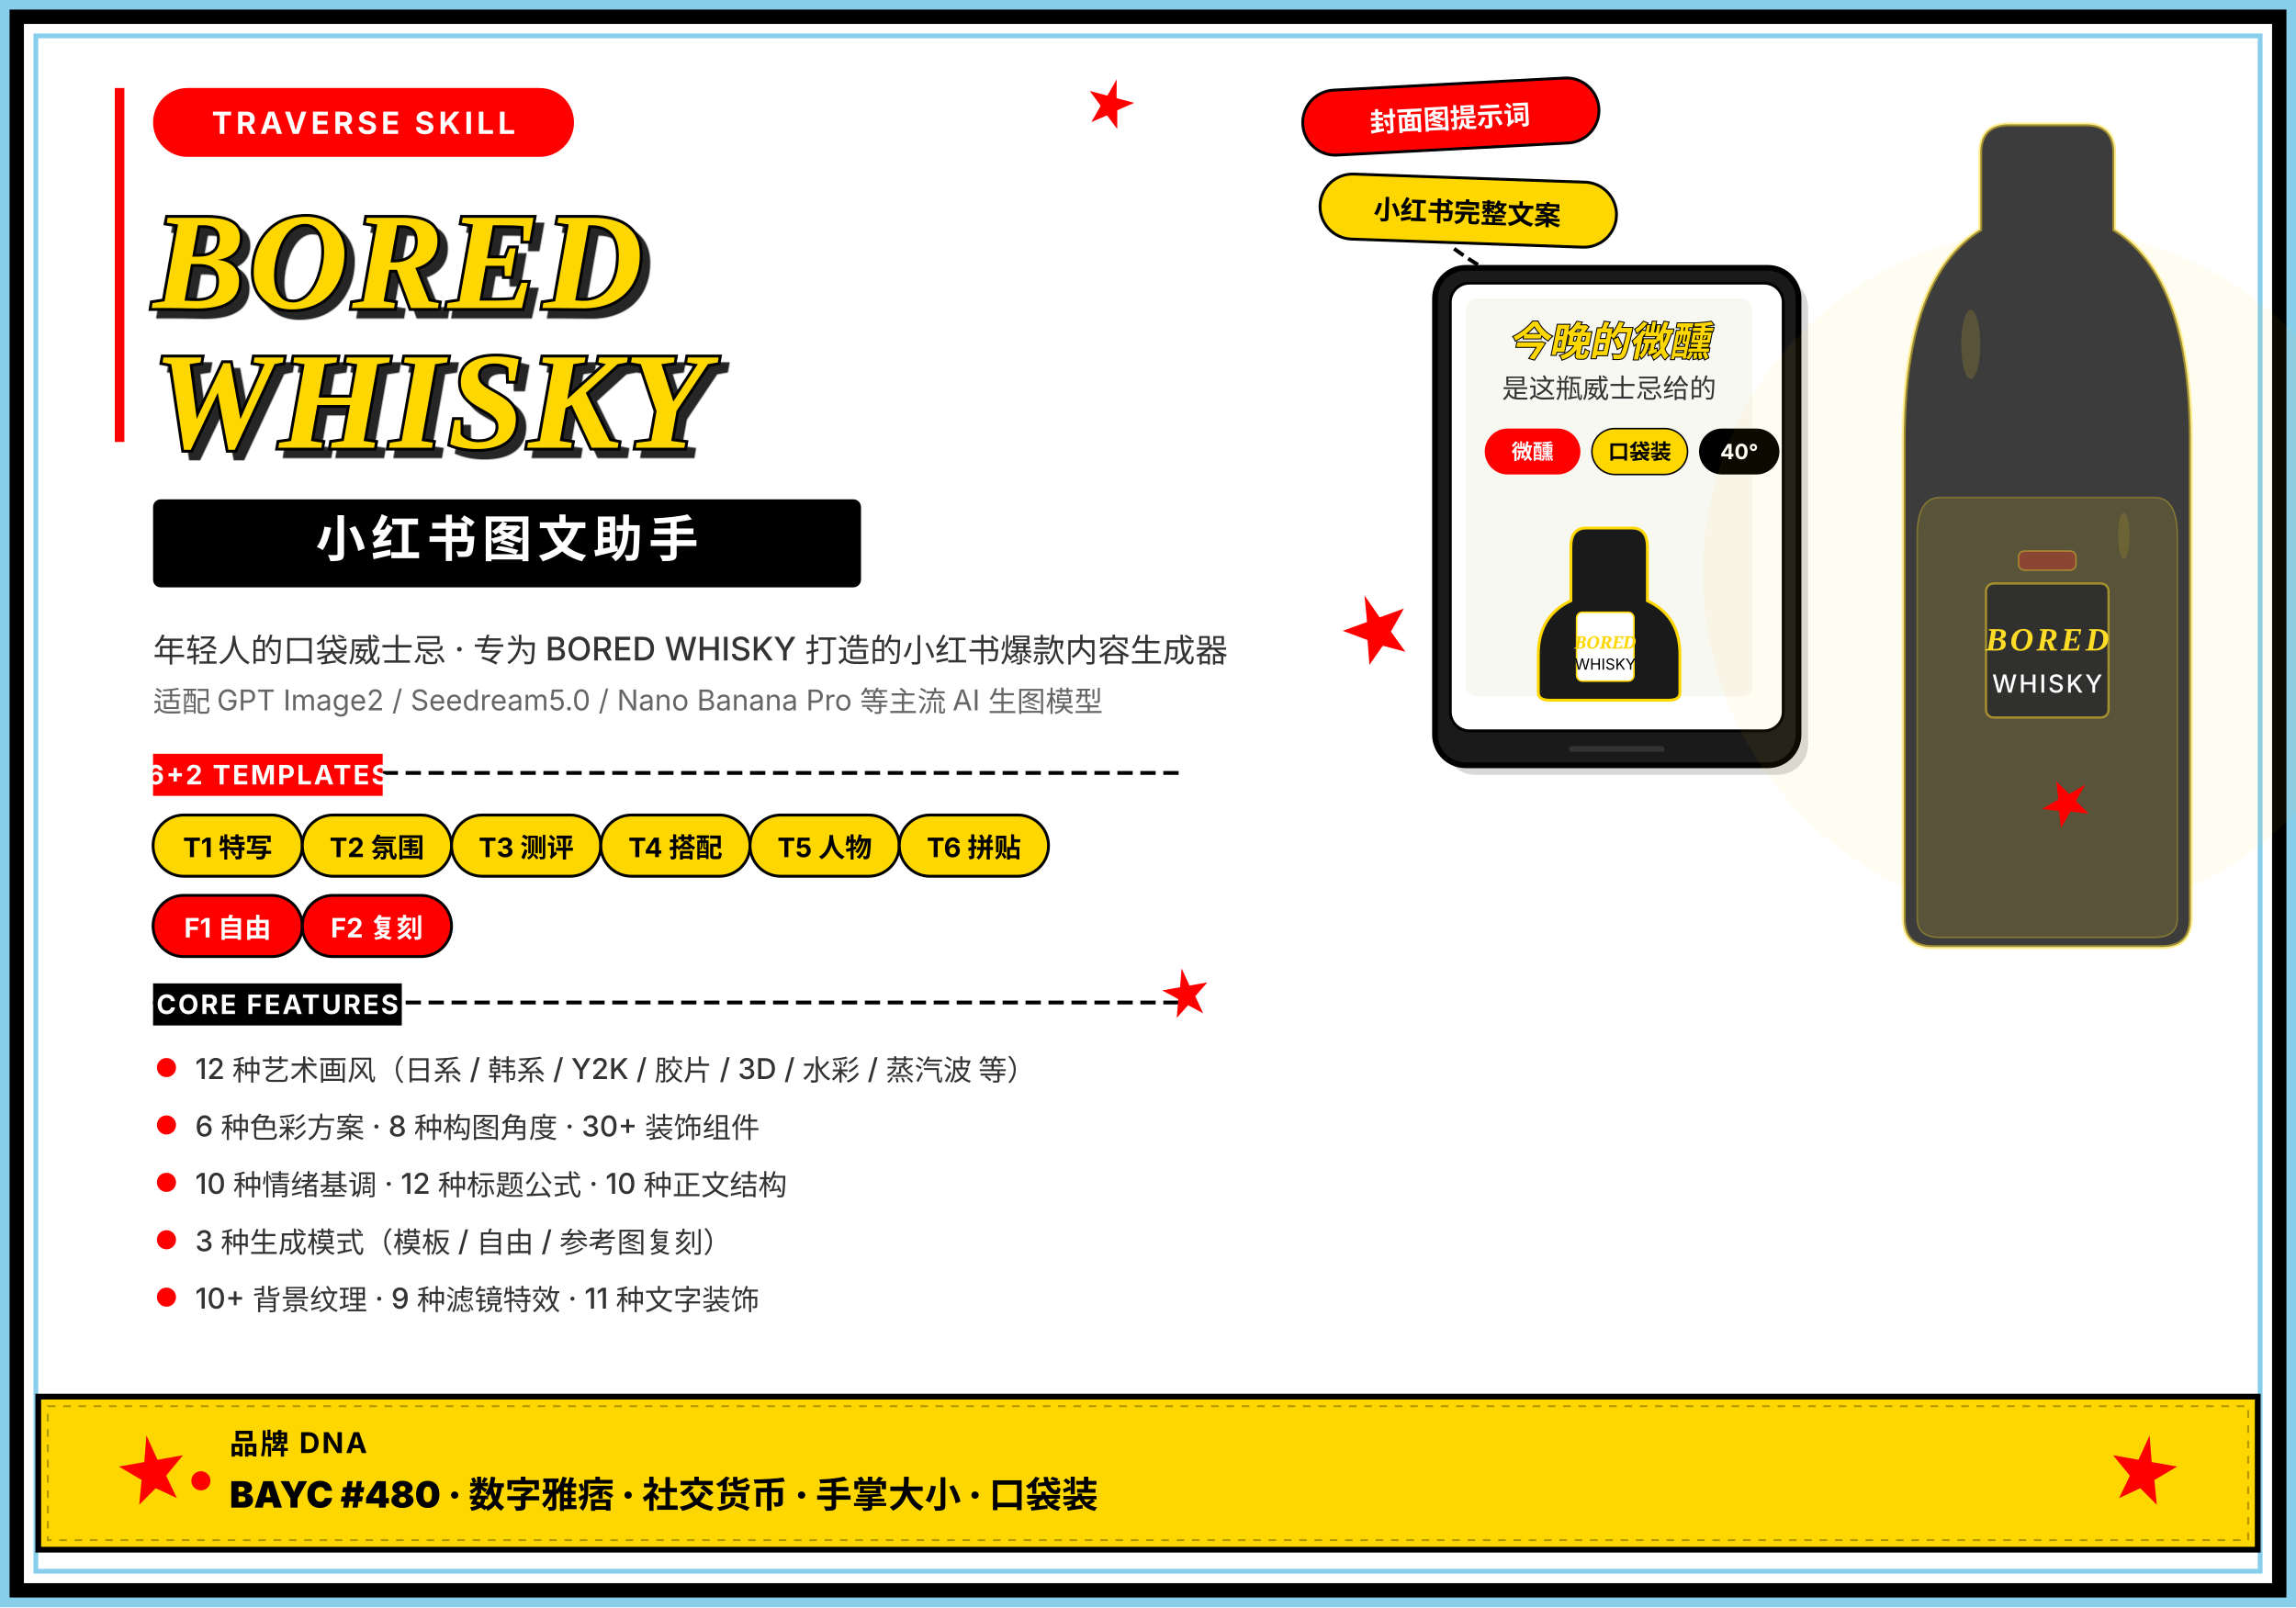
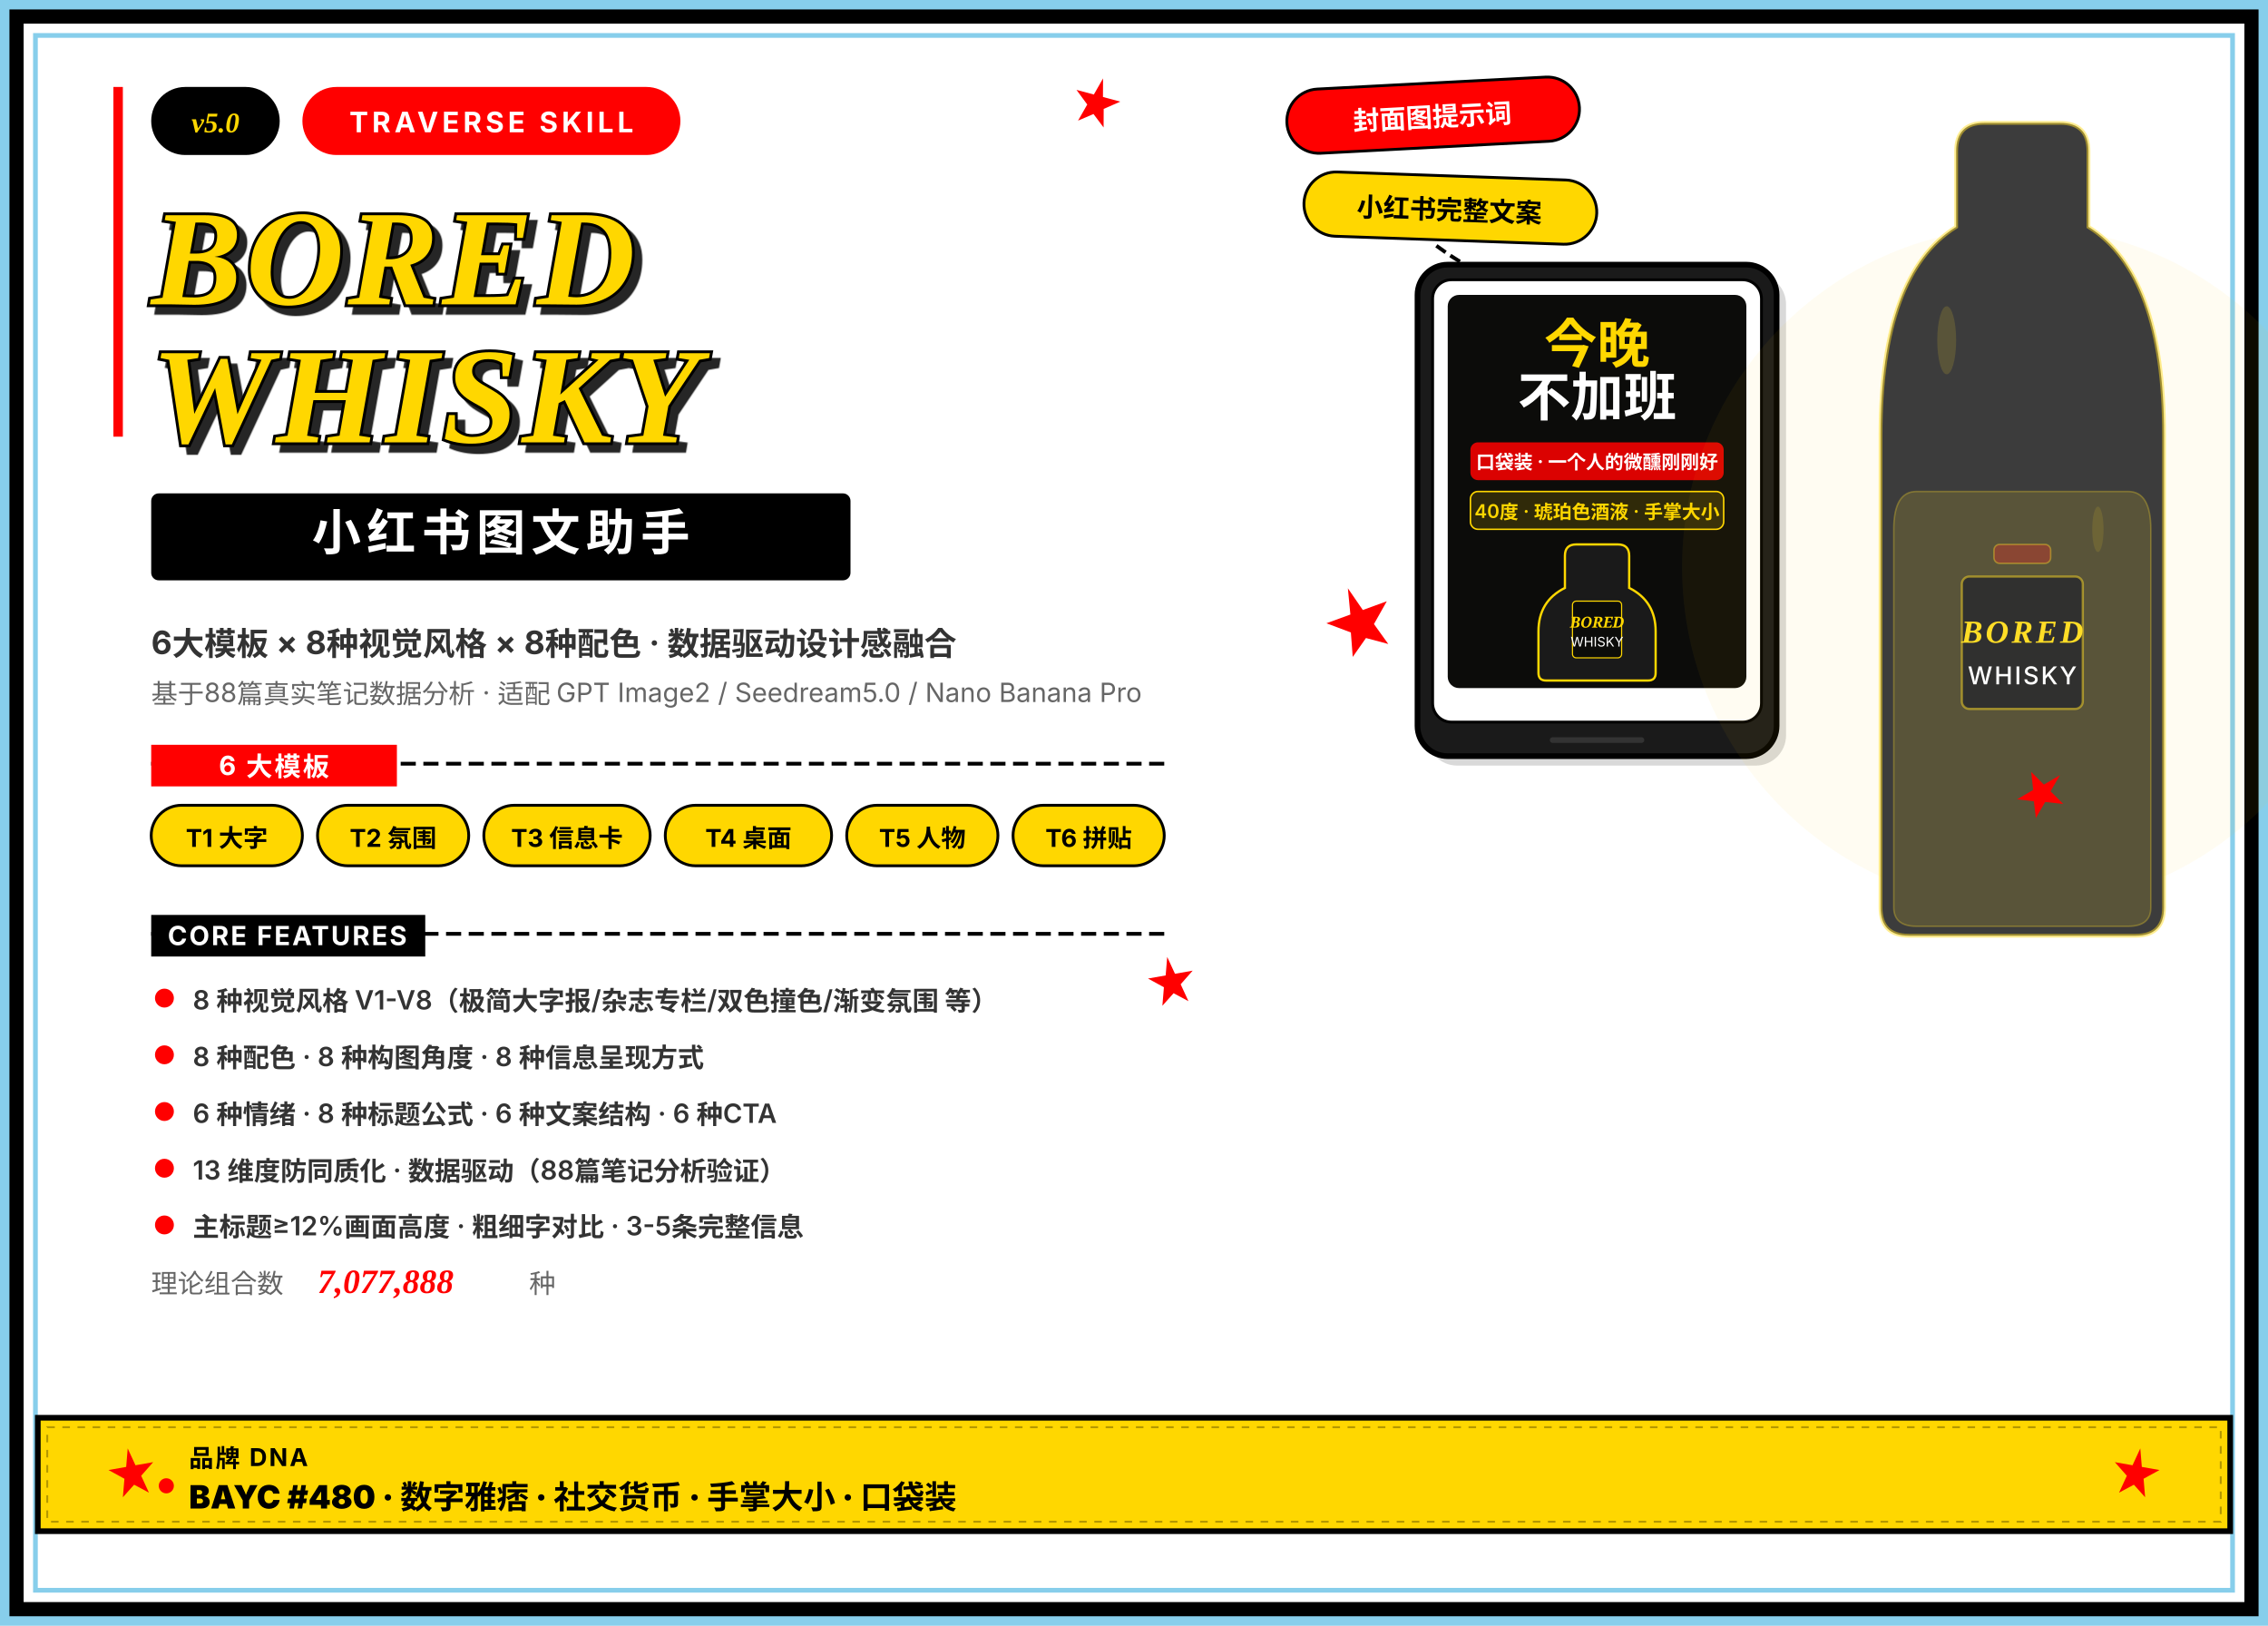
- <svg xmlns="http://www.w3.org/2000/svg" width="1200" height="840" viewBox="0 0 1200 840" role="img" aria-labelledby="title desc">
+ <svg xmlns="http://www.w3.org/2000/svg" width="1200" height="860" viewBox="0 0 1200 860" role="img" aria-labelledby="title desc">
  <defs>
    <pattern id="dots" x="0" y="0" width="20" height="20" patternUnits="userSpaceOnUse">
      <circle cx="10" cy="10" r="3.5" fill="#000" opacity="0.1" />
    </pattern>
    <filter id="comic-shadow" x="-10%" y="-10%" width="130%" height="130%">
      <feDropShadow dx="4" dy="4" stdDeviation="0" flood-color="#000" flood-opacity="0.85" />
    </filter>
    <path id="star-s" d="M0,-14 L2.5,-4.5 L12,-4.5 L4.5,1.5 L7,11 L0,5.5 L-7,11 L-4.5,1.5 L-12,-4.5 L-2.5,-4.5 Z" fill="#FF0000" />
    <path id="star-l" d="M0,-20 L3.5,-6.5 L17,-6.5 L6.5,2.5 L10,15 L0,8 L-10,15 L-6.5,2.5 L-17,-6.5 L-3.5,-6.5 Z" fill="#FF0000" />
  </defs>
-   <rect width="1200" height="840" fill="#87CEEB" />
-   <rect width="1200" height="840" fill="url(#dots)" />
-   <rect x="10" y="10" width="1180" height="820" rx="0" fill="none" stroke="#000" stroke-width="10" />
-   <rect x="15" y="15" width="1170" height="810" rx="0" fill="none" stroke="#fff" stroke-width="5" />
-   <rect x="20" y="20" width="1160" height="800" rx="0" fill="#fff" />
+   <rect width="1200" height="860" fill="#87CEEB" />
+   <rect width="1200" height="860" fill="url(#dots)" />
+   <rect x="10" y="10" width="1180" height="840" rx="0" fill="none" stroke="#000" stroke-width="10" />
+   <rect x="15" y="15" width="1170" height="830" rx="0" fill="none" stroke="#fff" stroke-width="5" />
+   <rect x="20" y="20" width="1160" height="820" rx="0" fill="#fff" />
  <g transform="translate(60, 46)">
    <rect x="0" y="0" width="5" height="185" fill="#FF0000" />
-     <rect x="20" y="0" width="220" height="36" rx="18" fill="#FF0000" />
-     <text x="130" y="24" font-family="-apple-system, BlinkMacSystemFont, PingFang SC, sans-serif" font-size="16" fill="#fff" text-anchor="middle" font-weight="700" letter-spacing="2">TRAVERSE SKILL</text>
+     <rect x="20" y="0" width="68" height="36" rx="18" fill="#000" />
+     <text x="54" y="24" font-family="Georgia, 'Times New Roman', serif" font-size="15" font-style="italic" font-weight="900" fill="#FFD700" text-anchor="middle">v5.0</text>
+     <rect x="100" y="0" width="200" height="36" rx="18" fill="#FF0000" />
+     <text x="200" y="24" font-family="-apple-system, BlinkMacSystemFont, PingFang SC, sans-serif" font-size="15" fill="#fff" text-anchor="middle" font-weight="700" letter-spacing="2">TRAVERSE SKILL</text>
    <g filter="url(#comic-shadow)">
      <text x="20" y="115" font-family="Georgia, 'Times New Roman', serif" font-size="72" font-style="italic" font-weight="900" fill="#FFD700" stroke="#000" stroke-width="3" paint-order="stroke" letter-spacing="2">BORED</text>
      <text x="20" y="188" font-family="Georgia, 'Times New Roman', serif" font-size="72" font-style="italic" font-weight="900" fill="#FFD700" stroke="#000" stroke-width="3" paint-order="stroke" letter-spacing="2">WHISKY</text>
    </g>
    <rect x="20" y="215" width="370" height="46" rx="4" fill="#000" />
    <text x="205" y="245" font-family="-apple-system, BlinkMacSystemFont, PingFang SC, sans-serif" font-size="26" fill="#fff" text-anchor="middle" font-weight="700" letter-spacing="3">小红书图文助手</text>
-     <text x="20" y="300" font-family="-apple-system, BlinkMacSystemFont, PingFang SC, sans-serif" font-size="17" fill="#333" font-weight="500">年轻人的口袋威士忌 · 专为 BORED WHISKY 打造的小红书爆款内容生成器</text>
-     <text x="20" y="326" font-family="-apple-system, BlinkMacSystemFont, PingFang SC, sans-serif" font-size="15" fill="#666">适配 GPT Image2 / Seedream5.0 / Nano Banana Pro 等主流 AI 生图模型</text>
+     <text x="20" y="300" font-family="-apple-system, BlinkMacSystemFont, PingFang SC, sans-serif" font-size="17" fill="#333" font-weight="700">6大模板 × 8种视觉风格 × 8种配色 · 数据驱动设计感融合</text>
+     <text x="20" y="326" font-family="-apple-system, BlinkMacSystemFont, PingFang SC, sans-serif" font-size="14" fill="#666">基于88篇真实笔记数据分析 · 适配 GPT Image2 / Seedream5.0 / Nano Banana Pro</text>
    <line x1="20" y1="358" x2="560" y2="358" stroke="#000" stroke-width="2" stroke-dasharray="8 4" />
-     <rect x="20" y="348" width="120" height="22" fill="#FF0000" />
-     <text x="80" y="364" font-family="-apple-system, BlinkMacSystemFont, PingFang SC, sans-serif" font-size="14" fill="#fff" text-anchor="middle" font-weight="700" letter-spacing="1">6+2 TEMPLATES</text>
+     <rect x="20" y="348" width="130" height="22" fill="#FF0000" />
+     <text x="85" y="364" font-family="-apple-system, BlinkMacSystemFont, PingFang SC, sans-serif" font-size="14" fill="#fff" text-anchor="middle" font-weight="700" letter-spacing="1">6 大模板</text>
    <g transform="translate(20, 380)">
-       <rect x="0" y="0" width="78" height="32" rx="16" fill="#FFD700" stroke="#000" stroke-width="1.5" />
-       <text x="39" y="22" font-family="-apple-system, BlinkMacSystemFont, PingFang SC, sans-serif" font-size="14" fill="#000" text-anchor="middle" font-weight="700">T1 特写</text>
-       <rect x="78" y="0" width="78" height="32" rx="16" fill="#FFD700" stroke="#000" stroke-width="1.5" />
-       <text x="117" y="22" font-family="-apple-system, BlinkMacSystemFont, PingFang SC, sans-serif" font-size="14" fill="#000" text-anchor="middle" font-weight="700">T2 氛围</text>
-       <rect x="156" y="0" width="78" height="32" rx="16" fill="#FFD700" stroke="#000" stroke-width="1.5" />
-       <text x="195" y="22" font-family="-apple-system, BlinkMacSystemFont, PingFang SC, sans-serif" font-size="14" fill="#000" text-anchor="middle" font-weight="700">T3 测评</text>
-       <rect x="234" y="0" width="78" height="32" rx="16" fill="#FFD700" stroke="#000" stroke-width="1.5" />
-       <text x="273" y="22" font-family="-apple-system, BlinkMacSystemFont, PingFang SC, sans-serif" font-size="14" fill="#000" text-anchor="middle" font-weight="700">T4 搭配</text>
-       <rect x="312" y="0" width="78" height="32" rx="16" fill="#FFD700" stroke="#000" stroke-width="1.5" />
-       <text x="351" y="22" font-family="-apple-system, BlinkMacSystemFont, PingFang SC, sans-serif" font-size="14" fill="#000" text-anchor="middle" font-weight="700">T5 人物</text>
-       <rect x="390" y="0" width="78" height="32" rx="16" fill="#FFD700" stroke="#000" stroke-width="1.5" />
-       <text x="429" y="22" font-family="-apple-system, BlinkMacSystemFont, PingFang SC, sans-serif" font-size="14" fill="#000" text-anchor="middle" font-weight="700">T6 拼贴</text>
+       <rect x="0" y="0" width="80" height="32" rx="16" fill="#FFD700" stroke="#000" stroke-width="1.5" />
+       <text x="40" y="22" font-family="-apple-system, BlinkMacSystemFont, PingFang SC, sans-serif" font-size="13" fill="#000" text-anchor="middle" font-weight="700">T1 大字</text>
+       <rect x="88" y="0" width="80" height="32" rx="16" fill="#FFD700" stroke="#000" stroke-width="1.5" />
+       <text x="128" y="22" font-family="-apple-system, BlinkMacSystemFont, PingFang SC, sans-serif" font-size="13" fill="#000" text-anchor="middle" font-weight="700">T2 氛围</text>
+       <rect x="176" y="0" width="88" height="32" rx="16" fill="#FFD700" stroke="#000" stroke-width="1.5" />
+       <text x="220" y="22" font-family="-apple-system, BlinkMacSystemFont, PingFang SC, sans-serif" font-size="13" fill="#000" text-anchor="middle" font-weight="700">T3 信息卡</text>
+       <rect x="272" y="0" width="88" height="32" rx="16" fill="#FFD700" stroke="#000" stroke-width="1.5" />
+       <text x="316" y="22" font-family="-apple-system, BlinkMacSystemFont, PingFang SC, sans-serif" font-size="13" fill="#000" text-anchor="middle" font-weight="700">T4 桌面</text>
+       <rect x="368" y="0" width="80" height="32" rx="16" fill="#FFD700" stroke="#000" stroke-width="1.5" />
+       <text x="408" y="22" font-family="-apple-system, BlinkMacSystemFont, PingFang SC, sans-serif" font-size="13" fill="#000" text-anchor="middle" font-weight="700">T5 人物</text>
+       <rect x="456" y="0" width="80" height="32" rx="16" fill="#FFD700" stroke="#000" stroke-width="1.5" />
+       <text x="496" y="22" font-family="-apple-system, BlinkMacSystemFont, PingFang SC, sans-serif" font-size="13" fill="#000" text-anchor="middle" font-weight="700">T6 拼贴</text>
    </g>
-     <g transform="translate(20, 422)">
-       <rect x="0" y="0" width="78" height="32" rx="16" fill="#FF0000" stroke="#000" stroke-width="1.5" />
-       <text x="39" y="22" font-family="-apple-system, BlinkMacSystemFont, PingFang SC, sans-serif" font-size="14" fill="#fff" text-anchor="middle" font-weight="700">F1 自由</text>
-       <rect x="78" y="0" width="78" height="32" rx="16" fill="#FF0000" stroke="#000" stroke-width="1.5" />
-       <text x="117" y="22" font-family="-apple-system, BlinkMacSystemFont, PingFang SC, sans-serif" font-size="14" fill="#fff" text-anchor="middle" font-weight="700">F2 复刻</text>
+     <line x1="20" y1="448" x2="560" y2="448" stroke="#000" stroke-width="2" stroke-dasharray="8 4" />
+     <rect x="20" y="438" width="145" height="22" fill="#000" />
+     <text x="92" y="454" font-family="-apple-system, BlinkMacSystemFont, PingFang SC, sans-serif" font-size="14" fill="#fff" text-anchor="middle" font-weight="700" letter-spacing="1">CORE FEATURES</text>
+     <g transform="translate(20, 475)">
+       <circle cx="7" cy="7" r="5" fill="#FF0000" />
+       <text x="22" y="13" font-family="-apple-system, BlinkMacSystemFont, PingFang SC, sans-serif" font-size="14" fill="#333" font-weight="600">8 种视觉风格 V1-V8（极简大字报/杂志专栏/双色撞色/渐变氛围 等）</text>
+       <circle cx="7" cy="37" r="5" fill="#FF0000" />
+       <text x="22" y="43" font-family="-apple-system, BlinkMacSystemFont, PingFang SC, sans-serif" font-size="14" fill="#333" font-weight="600">8 种配色 · 8 种构图角度 · 8 种信息呈现方式</text>
+       <circle cx="7" cy="67" r="5" fill="#FF0000" />
+       <text x="22" y="73" font-family="-apple-system, BlinkMacSystemFont, PingFang SC, sans-serif" font-size="14" fill="#333" font-weight="600">6 种情绪 · 8 种标题公式 · 6 种文案结构 · 6 种CTA</text>
+       <circle cx="7" cy="97" r="5" fill="#FF0000" />
+       <text x="22" y="103" font-family="-apple-system, BlinkMacSystemFont, PingFang SC, sans-serif" font-size="14" fill="#333" font-weight="600">13 维度防同质化 · 数据驱动（88篇笔记分析验证）</text>
+       <circle cx="7" cy="127" r="5" fill="#FF0000" />
+       <text x="22" y="133" font-family="-apple-system, BlinkMacSystemFont, PingFang SC, sans-serif" font-size="14" fill="#333" font-weight="600">主标题≥12%画面高度 · 粗细字对比 · 3-5条完整信息</text>
    </g>
-     <line x1="20" y1="478" x2="560" y2="478" stroke="#000" stroke-width="2" stroke-dasharray="8 4" />
-     <rect x="20" y="468" width="130" height="22" fill="#000" />
-     <text x="85" y="484" font-family="-apple-system, BlinkMacSystemFont, PingFang SC, sans-serif" font-size="14" fill="#fff" text-anchor="middle" font-weight="700" letter-spacing="1">CORE FEATURES</text>
-     <g transform="translate(20, 505)">
-       <circle cx="7" cy="7" r="5" fill="#FF0000" />
-       <text x="22" y="13" font-family="-apple-system, BlinkMacSystemFont, PingFang SC, sans-serif" font-size="15" fill="#333" font-weight="500">12 种艺术画风（日系 / 韩系 / Y2K / 胶片 / 3D / 水彩 / 蒸汽波 等）</text>
-       <circle cx="7" cy="37" r="5" fill="#FF0000" />
-       <text x="22" y="43" font-family="-apple-system, BlinkMacSystemFont, PingFang SC, sans-serif" font-size="15" fill="#333" font-weight="500">6 种色彩方案 · 8 种构图角度 · 30+ 装饰组件</text>
-       <circle cx="7" cy="67" r="5" fill="#FF0000" />
-       <text x="22" y="73" font-family="-apple-system, BlinkMacSystemFont, PingFang SC, sans-serif" font-size="15" fill="#333" font-weight="500">10 种情绪基调 · 12 种标题公式 · 10 种正文结构</text>
-       <circle cx="7" cy="97" r="5" fill="#FF0000" />
-       <text x="22" y="103" font-family="-apple-system, BlinkMacSystemFont, PingFang SC, sans-serif" font-size="15" fill="#333" font-weight="500">3 种生成模式（模板 / 自由 / 参考图复刻）</text>
-       <circle cx="7" cy="127" r="5" fill="#FF0000" />
-       <text x="22" y="133" font-family="-apple-system, BlinkMacSystemFont, PingFang SC, sans-serif" font-size="15" fill="#333" font-weight="500">10+ 背景纹理 · 9 种滤镜特效 · 11 种文字装饰</text>
+     <g transform="translate(20, 638)">
+       <text x="0" y="0" font-family="-apple-system, BlinkMacSystemFont, PingFang SC, sans-serif" font-size="14" fill="#666" font-weight="500">理论组合数</text>
+       <text x="88" y="0" font-family="Georgia, 'Times New Roman', serif" font-size="18" font-style="italic" font-weight="900" fill="#FF0000">7,077,888</text>
+       <text x="200" y="0" font-family="-apple-system, BlinkMacSystemFont, PingFang SC, sans-serif" font-size="14" fill="#666" font-weight="500">种</text>
    </g>
  </g>
  <g transform="translate(680, 48)">
    <rect x="0" y="0" width="155" height="34" rx="17" fill="#FF0000" stroke="#000" stroke-width="1.5" transform="rotate(-3)" />
    <text x="77" y="23" font-family="-apple-system, BlinkMacSystemFont, PingFang SC, sans-serif" font-size="14" fill="#fff" text-anchor="middle" font-weight="700" transform="rotate(-3)">封面图提示词</text>
    <rect x="12" y="42" width="155" height="34" rx="17" fill="#FFD700" stroke="#000" stroke-width="1.5" transform="rotate(2)" />
    <text x="89" y="65" font-family="-apple-system, BlinkMacSystemFont, PingFang SC, sans-serif" font-size="14" fill="#000" text-anchor="middle" font-weight="700" transform="rotate(2)">小红书完整文案</text>
    <path d="M80 82 Q145 130 225 100" stroke="#000" stroke-width="2" fill="none" stroke-dasharray="6 3" />
    <circle cx="225" cy="100" r="5" fill="#FF0000" stroke="#000" stroke-width="1.5" />
  </g>
  <g transform="translate(750, 140)">
    <rect x="5" y="5" width="190" height="260" rx="16" fill="#000" opacity="0.15" />
    <rect x="0" y="0" width="190" height="260" rx="16" fill="#1a1a1a" stroke="#000" stroke-width="3" />
    <rect x="8" y="8" width="174" height="234" rx="10" fill="#fff" stroke="#000" stroke-width="1.5" />
    <g transform="translate(16, 16)">
-       <rect x="0" y="0" width="150" height="208" rx="6" fill="#f8f8f2" />
-       <text x="75" y="30" font-family="Georgia, 'Times New Roman', serif" font-size="21" font-style="italic" font-weight="900" fill="#FFD700" stroke="#000" stroke-width="1" paint-order="stroke" text-anchor="middle">今晚的微醺</text>
-       <text x="75" y="52" font-family="-apple-system, BlinkMacSystemFont, PingFang SC, sans-serif" font-size="14" fill="#333" text-anchor="middle" font-weight="500">是这瓶威士忌给的</text>
-       <rect x="10" y="68" width="50" height="24" rx="12" fill="#FF0000" />
-       <text x="35" y="84" font-family="-apple-system, sans-serif" font-size="11" fill="#fff" text-anchor="middle" font-weight="700">微醺</text>
-       <rect x="66" y="68" width="50" height="24" rx="12" fill="#FFD700" stroke="#000" stroke-width="0.8" />
-       <text x="91" y="84" font-family="-apple-system, sans-serif" font-size="11" fill="#000" text-anchor="middle" font-weight="700">口袋装</text>
-       <rect x="122" y="68" width="42" height="24" rx="12" fill="#000" />
-       <text x="143" y="84" font-family="-apple-system, sans-serif" font-size="11" fill="#fff" text-anchor="middle" font-weight="700">40°</text>
-       <path d="M55 158 L55 130 Q55 120 63 120 L87 120 Q95 120 95 130 L95 158 Q112 166 112 186 L112 206 Q112 210 106 210 L44 210 Q38 210 38 206 L38 186 Q38 166 55 158 Z" fill="#1a1a1a" stroke="#FFD700" stroke-width="1.5" />
-       <rect x="58" y="164" width="30" height="36" rx="3" fill="#fff" stroke="#FFD700" stroke-width="0.8" />
-       <text x="73" y="183" font-family="Georgia, serif" font-size="9" font-style="italic" font-weight="700" fill="#FFD700" text-anchor="middle">BORED</text>
-       <text x="73" y="194" font-family="-apple-system, sans-serif" font-size="8" fill="#000" text-anchor="middle">WHISKY</text>
+       <rect x="0" y="0" width="158" height="208" rx="6" fill="#0c0c0a" />
+       <text x="79" y="36" font-family="-apple-system, BlinkMacSystemFont, PingFang SC, sans-serif" font-size="28" fill="#FFD700" text-anchor="middle" font-weight="900">今晚</text>
+       <text x="79" y="64" font-family="-apple-system, BlinkMacSystemFont, PingFang SC, sans-serif" font-size="28" fill="#fff" text-anchor="middle" font-weight="900">不加班</text>
+       <rect x="12" y="78" width="134" height="20" rx="4" fill="#FF0000" fill-opacity="0.85" />
+       <text x="79" y="92" font-family="-apple-system, sans-serif" font-size="10" fill="#fff" text-anchor="middle" font-weight="700">口袋装 · 一个人的微醺刚刚好</text>
+       <rect x="12" y="104" width="134" height="20" rx="4" fill="#FFD700" fill-opacity="0.15" stroke="#FFD700" stroke-width="0.8" />
+       <text x="79" y="118" font-family="-apple-system, sans-serif" font-size="10" fill="#FFD700" text-anchor="middle" font-weight="600">40度 · 琥珀色酒液 · 手掌大小</text>
+       <path d="M62 155 L62 138 Q62 132 68 132 L90 132 Q96 132 96 138 L96 155 Q110 162 110 178 L110 200 Q110 204 106 204 L52 204 Q48 204 48 200 L48 178 Q48 162 62 155 Z" fill="#1a1a1a" stroke="#FFD700" stroke-width="1.2" />
+       <rect x="66" y="162" width="26" height="30" rx="2" fill="#0c0c0a" stroke="#FFD700" stroke-width="0.6" />
+       <text x="79" y="176" font-family="Georgia, serif" font-size="8" font-style="italic" font-weight="900" fill="#FFD700" text-anchor="middle">BORED</text>
+       <text x="79" y="186" font-family="-apple-system, sans-serif" font-size="7" fill="#fff" text-anchor="middle">WHISKY</text>
    </g>
    <rect x="70" y="250" width="50" height="3" rx="1.5" fill="#333" />
  </g>
  <g transform="translate(980, 60)" opacity="0.85">
    <circle cx="90" cy="240" r="180" fill="#FFD700" fill-opacity="0.06" />
    <path d="M55 60 L55 20 Q55 5 70 5 L110 5 Q125 5 125 20 L125 60 Q165 85 165 170 L165 420 Q165 435 150 435 L30 435 Q15 435 15 420 L15 170 Q15 85 55 60 Z" fill="#1a1a1a" stroke="#FFD700" stroke-width="2" stroke-opacity="0.5" />
    <path d="M22 220 Q22 200 34 200 L146 200 Q158 200 158 220 L158 420 Q158 430 146 430 L34 430 Q22 430 22 420 Z" fill="#FFD700" fill-opacity="0.15" stroke="#FFD700" stroke-width="0.8" stroke-opacity="0.3" />
    <rect x="58" y="245" width="64" height="70" rx="4" fill="#0c0c0a" stroke="#FFD700" stroke-width="1.2" stroke-opacity="0.5" />
    <text x="90" y="280" font-family="Georgia, 'Times New Roman', serif" font-size="17" font-style="italic" font-weight="900" fill="#FFD700" text-anchor="middle" letter-spacing="1.5">BORED</text>
    <text x="90" y="302" font-family="-apple-system, sans-serif" font-size="13" fill="#fff" text-anchor="middle" font-weight="500" letter-spacing="1">WHISKY</text>
    <rect x="75" y="228" width="30" height="10" rx="3" fill="#FF0000" fill-opacity="0.3" stroke="#FFD700" stroke-width="0.8" stroke-opacity="0.4" />
    <ellipse cx="50" cy="120" rx="5" ry="18" fill="#FFD700" fill-opacity="0.15" />
    <ellipse cx="130" cy="220" rx="3" ry="12" fill="#FFD700" fill-opacity="0.12" />
  </g>
  <g transform="translate(580, 55)">
    <use href="#star-s" x="0" y="0" transform="rotate(15)" />
  </g>
  <g transform="translate(720, 330)">
    <use href="#star-l" x="0" y="0" transform="rotate(-20)" />
  </g>
  <g transform="translate(1080, 420)">
    <use href="#star-s" x="0" y="0" transform="rotate(45)" />
  </g>
  <g transform="translate(620, 520)">
    <use href="#star-s" x="0" y="0" transform="rotate(-10)" />
  </g>
-   <g transform="translate(20, 730)">
-     <rect x="0" y="0" width="1160" height="80" fill="#FFD700" stroke="#000" stroke-width="3" />
-     <rect x="5" y="5" width="1150" height="70" fill="none" stroke="#000" stroke-width="1" stroke-dasharray="4 4" opacity="0.3" />
-     <use href="#star-l" x="60" y="40" transform="rotate(-10 60 40)" />
-     <use href="#star-l" x="1100" y="40" transform="rotate(10 1100 40)" />
-     <text x="100" y="30" font-family="-apple-system, BlinkMacSystemFont, PingFang SC, sans-serif" font-size="15" fill="#000" font-weight="700" letter-spacing="1">品牌 DNA</text>
-     <text x="100" y="58" font-family="-apple-system, BlinkMacSystemFont, PingFang SC, sans-serif" font-size="19" fill="#000" font-weight="900">BAYC #480 · 数字雅痞 · 社交货币 · 手掌大小 · 口袋装</text>
-     <circle cx="85" cy="44" r="5" fill="#FF0000" />
+   <g transform="translate(20, 750)">
+     <rect x="0" y="0" width="1160" height="60" fill="#FFD700" stroke="#000" stroke-width="3" />
+     <rect x="5" y="5" width="1150" height="50" fill="none" stroke="#000" stroke-width="1" stroke-dasharray="4 4" opacity="0.3" />
+     <use href="#star-s" x="50" y="30" transform="rotate(-10 50 30)" />
+     <use href="#star-s" x="1110" y="30" transform="rotate(10 1110 30)" />
+     <text x="80" y="26" font-family="-apple-system, BlinkMacSystemFont, PingFang SC, sans-serif" font-size="13" fill="#000" font-weight="700" letter-spacing="1">品牌 DNA</text>
+     <text x="80" y="48" font-family="-apple-system, BlinkMacSystemFont, PingFang SC, sans-serif" font-size="17" fill="#000" font-weight="900">BAYC #480 · 数字雅痞 · 社交货币 · 手掌大小 · 口袋装</text>
+     <circle cx="68" cy="36" r="4" fill="#FF0000" />
  </g>
</svg>
